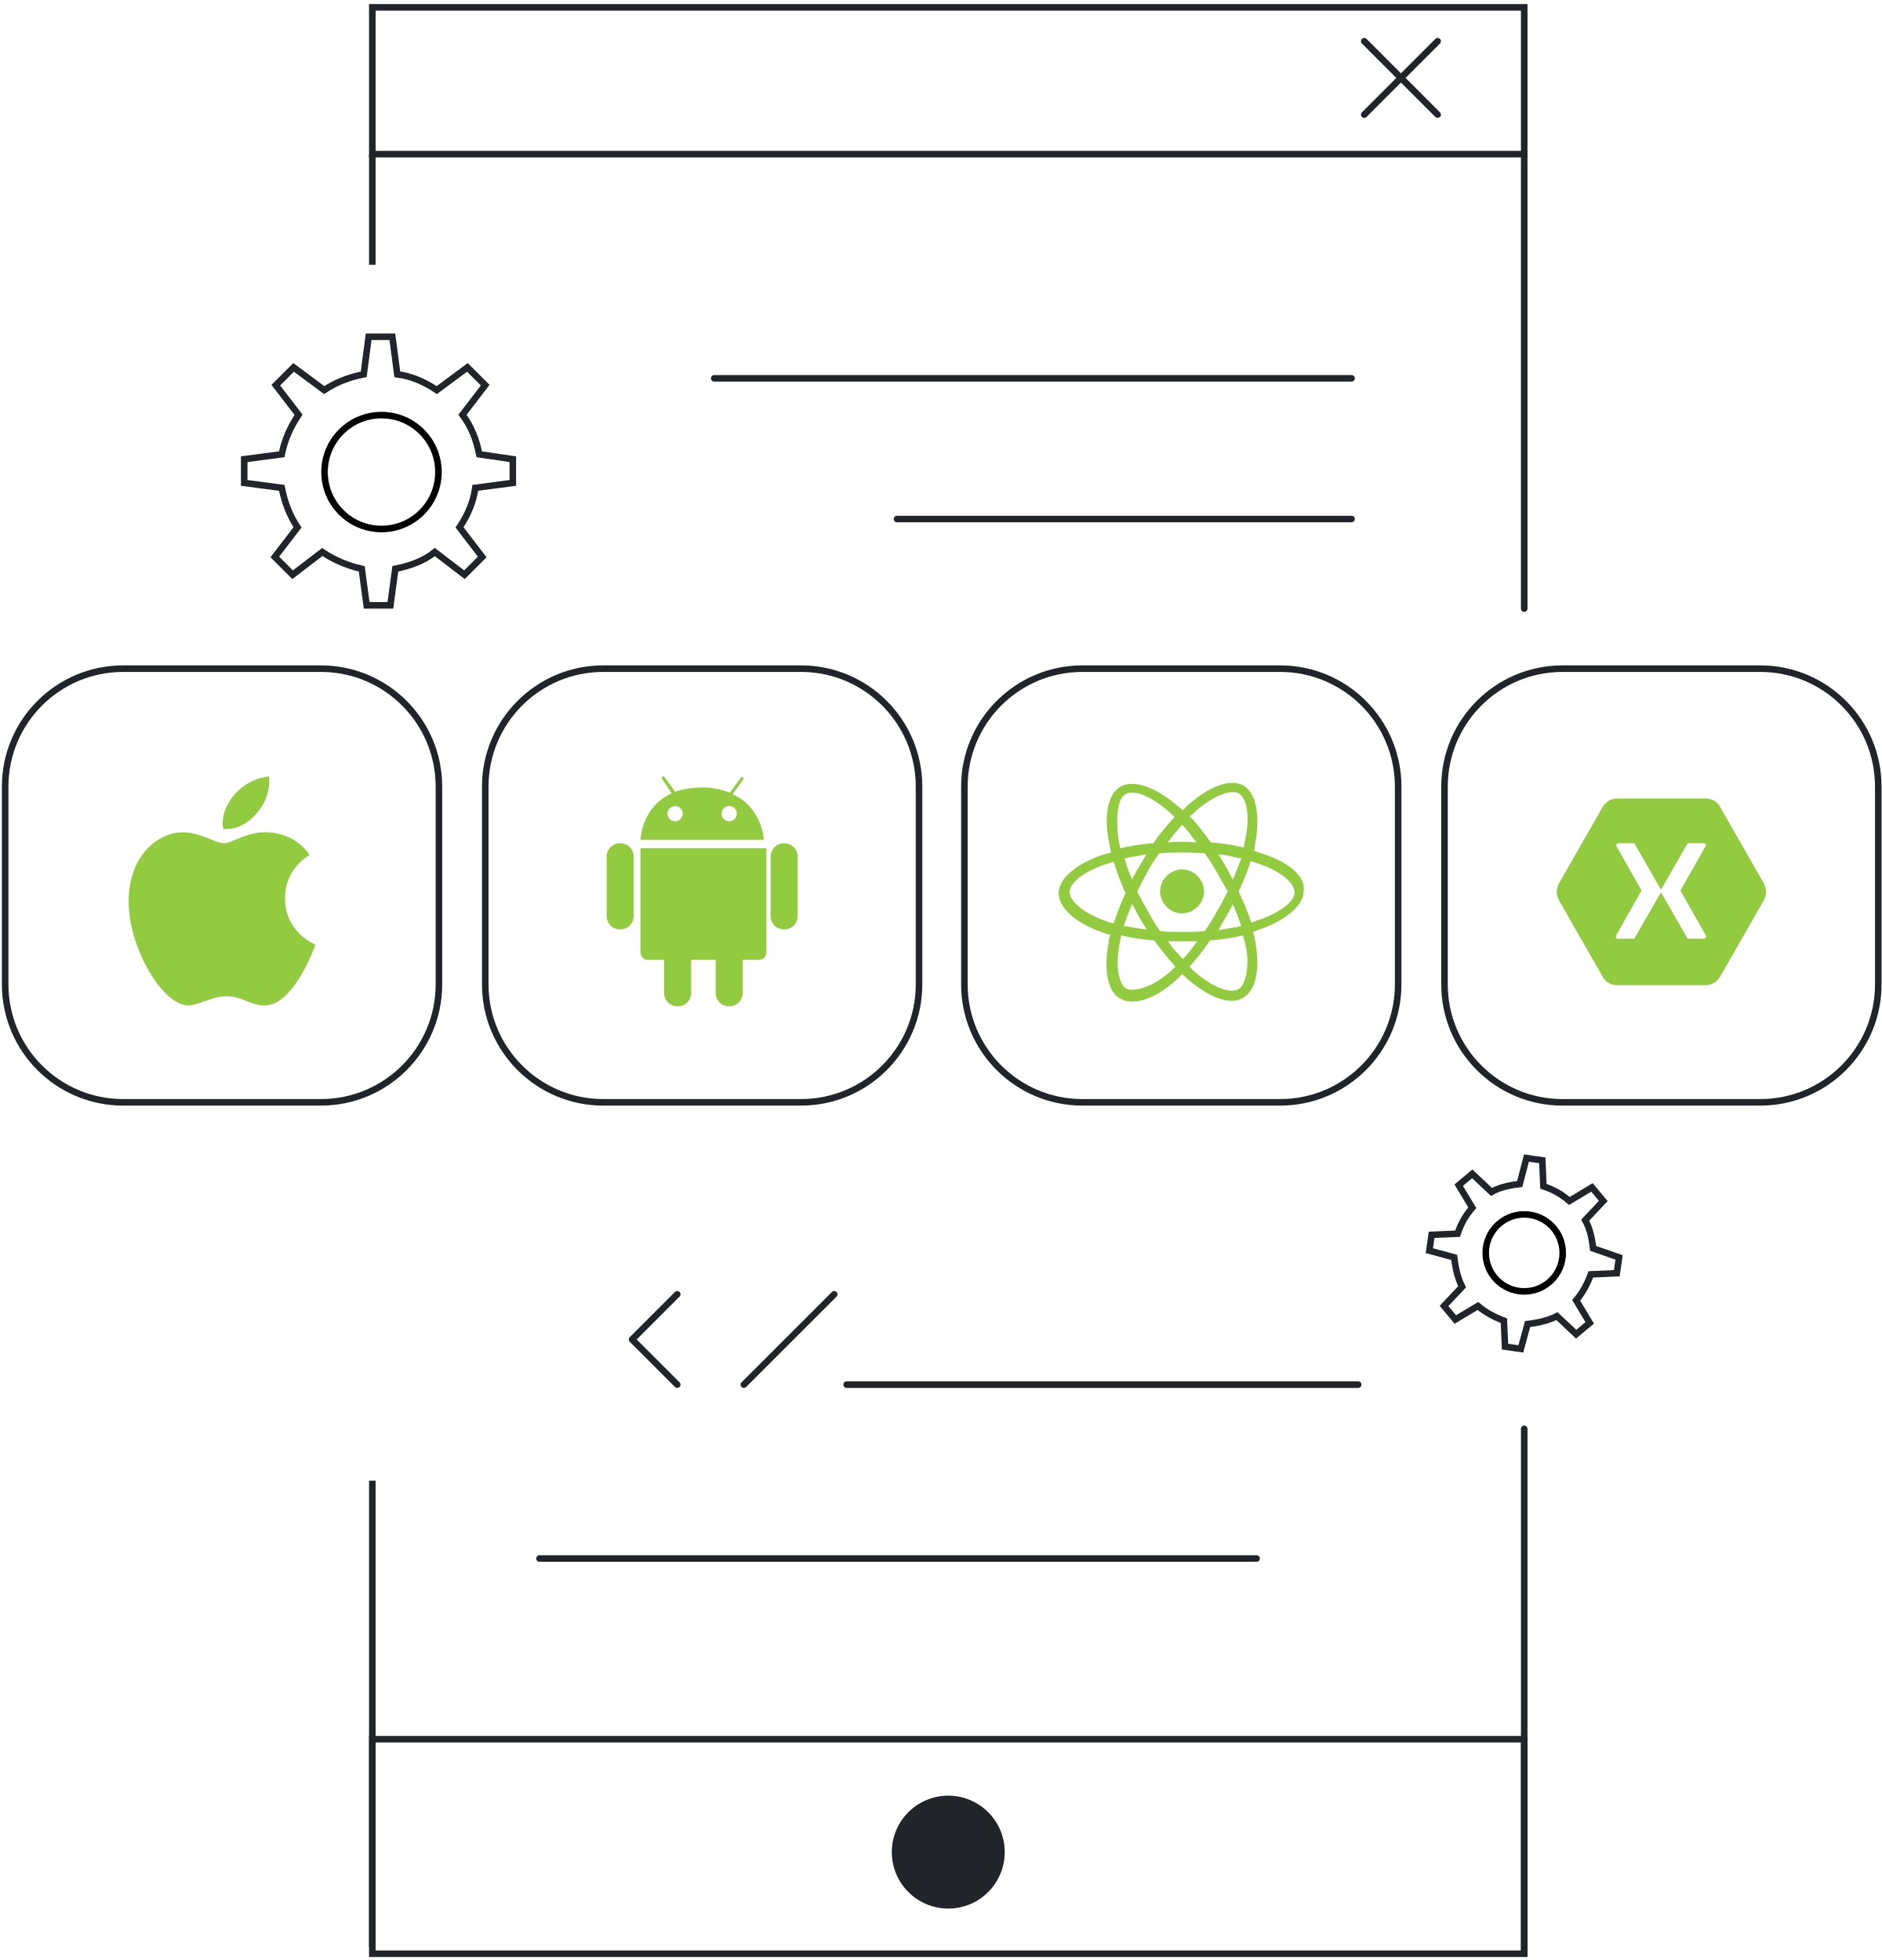
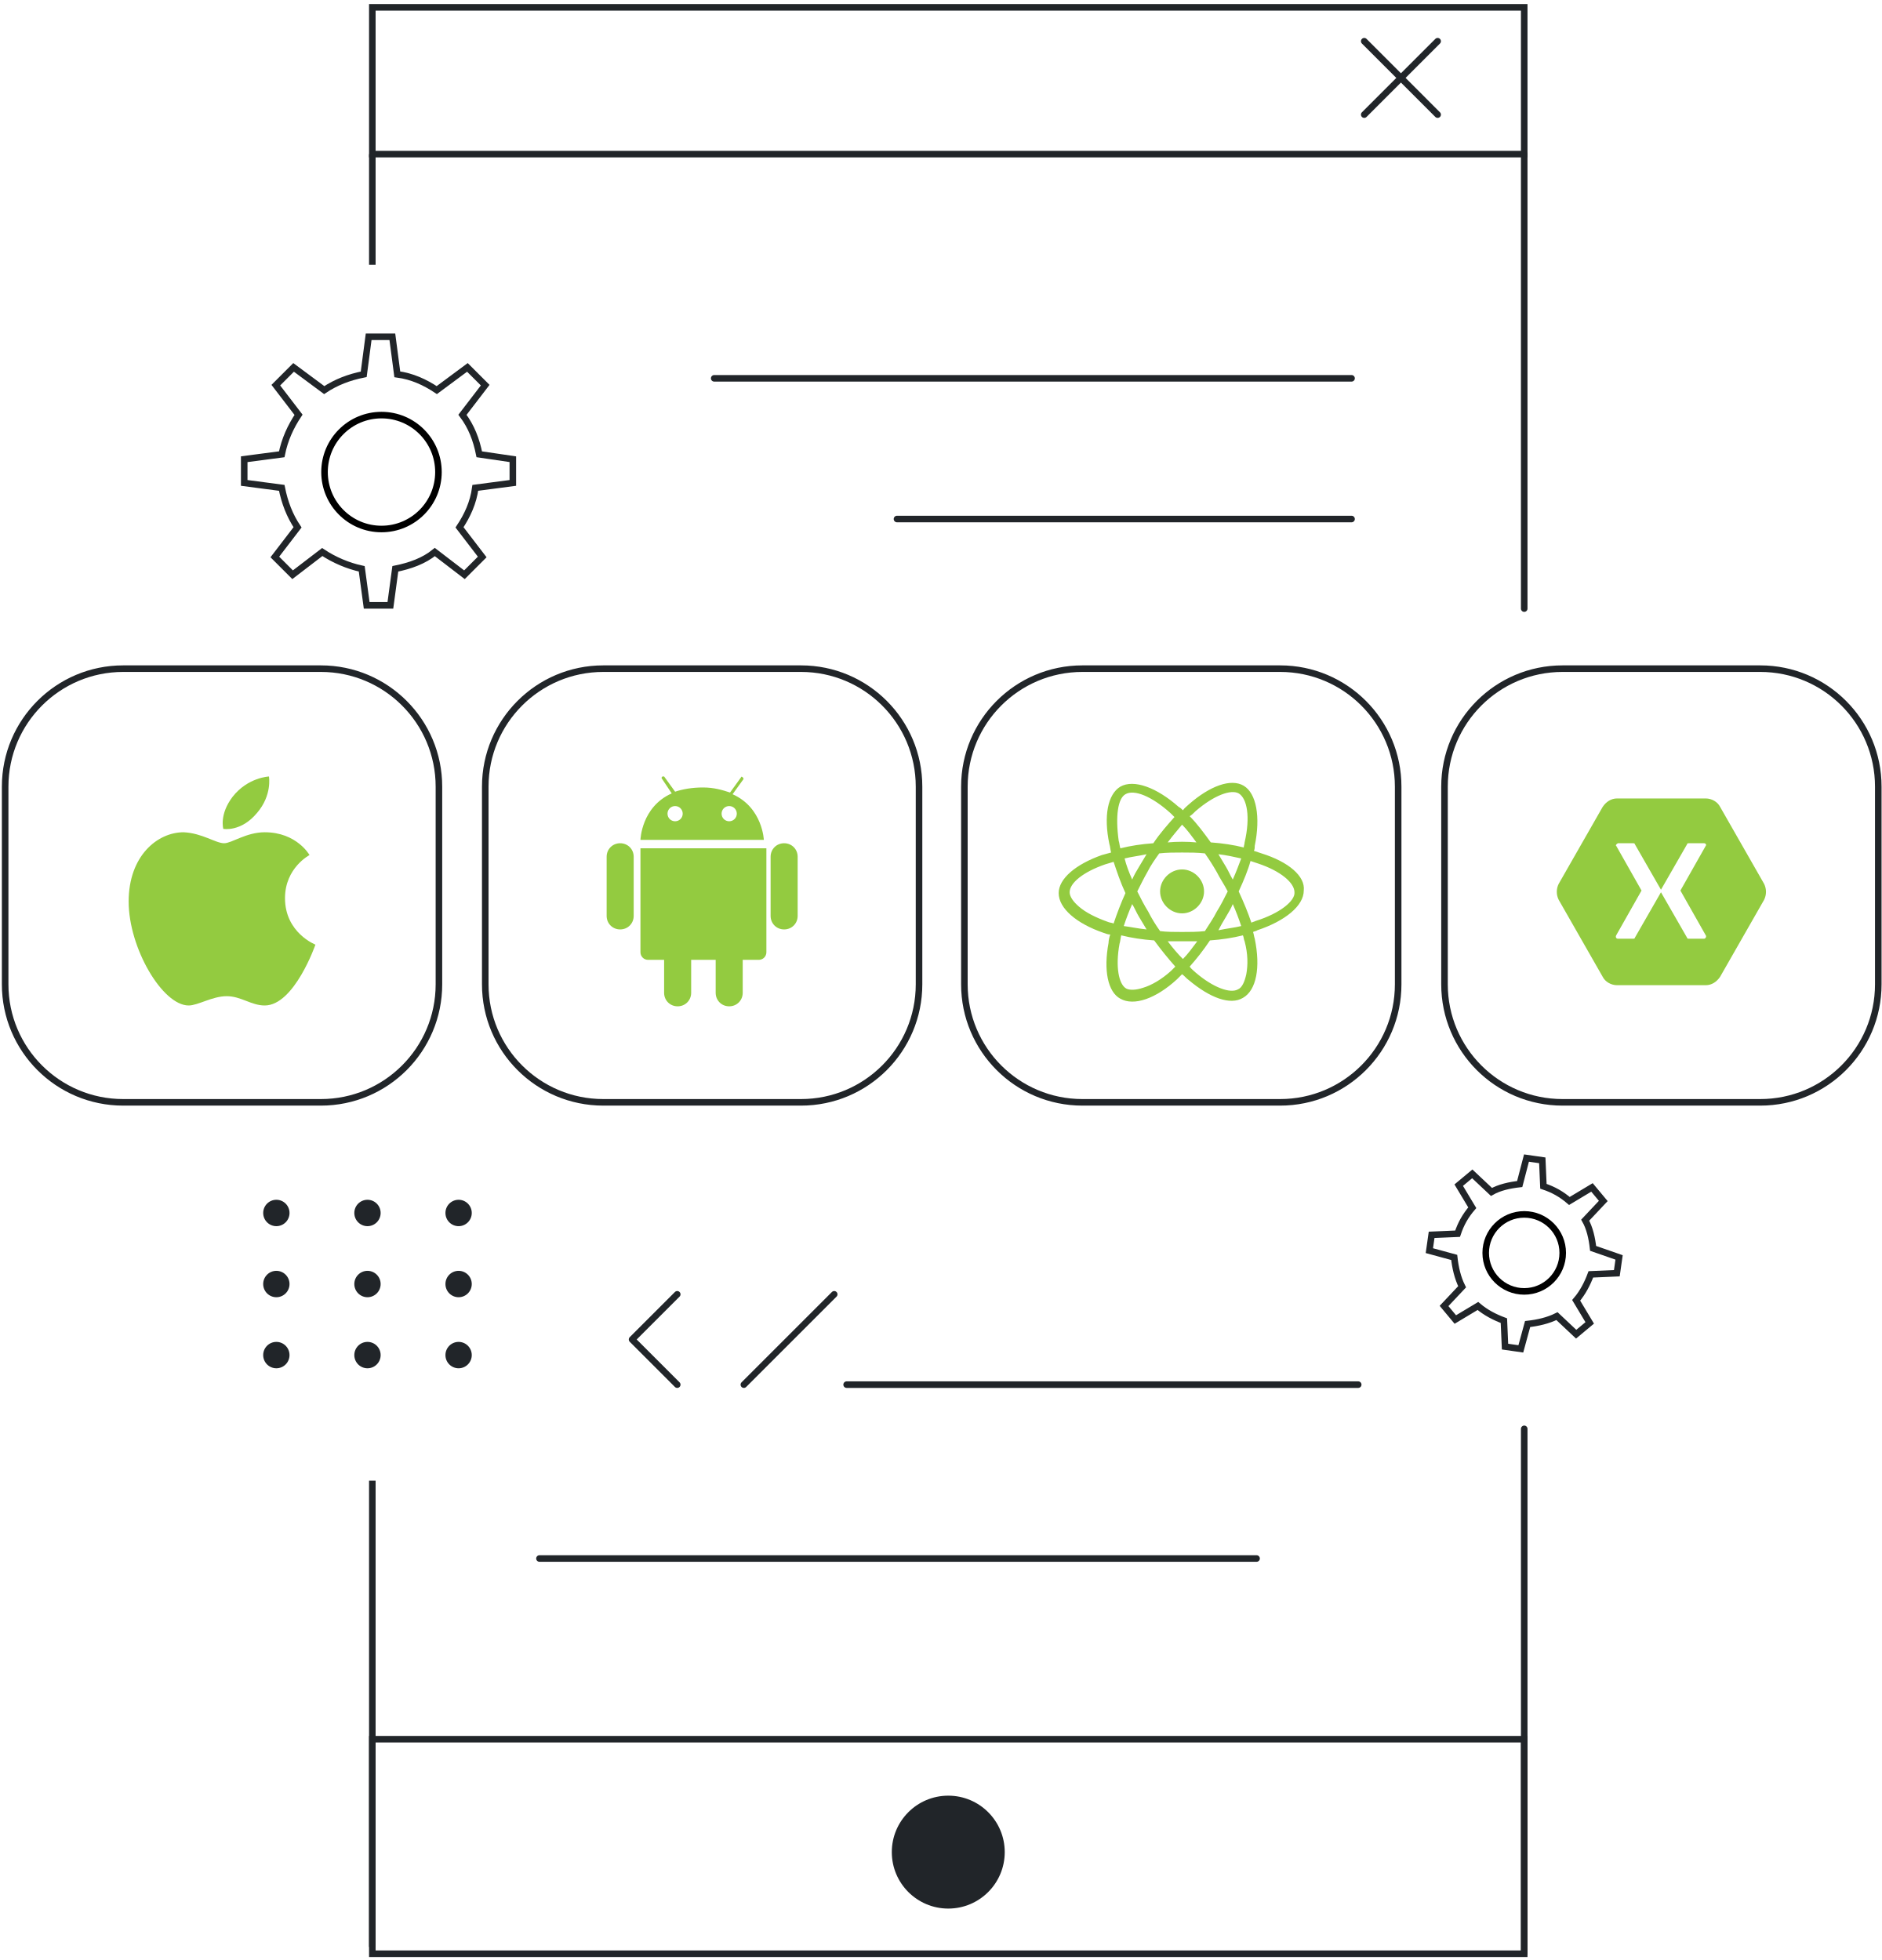
<svg xmlns="http://www.w3.org/2000/svg" width="287" height="299" viewBox="0 0 287 299" fill="none">
+   <path d="M42.15 187.053C43.259 187.053 44.158 186.152 44.158 185.04C44.158 183.928 43.259 183.027 42.15 183.027C41.041 183.027 40.143 183.928 40.143 185.04C40.143 186.152 41.041 187.053 42.15 187.053Z" fill="#212529" />
+   <path d="M56.048 187.053C57.156 187.053 58.055 186.152 58.055 185.04C58.055 183.928 57.156 183.027 56.048 183.027C54.939 183.027 54.04 183.928 54.04 185.04C54.04 186.152 54.939 187.053 56.048 187.053Z" fill="#212529" />
+   <path d="M69.946 187.053C71.054 187.053 71.953 186.152 71.953 185.04C71.953 183.928 71.054 183.027 69.946 183.027C68.837 183.027 67.938 183.928 67.938 185.04C67.938 186.152 68.837 187.053 69.946 187.053Z" fill="#212529" />
+   <path d="M42.149 197.893C43.258 197.893 44.156 196.992 44.156 195.88C44.156 194.768 43.258 193.867 42.149 193.867C41.04 193.867 40.141 194.768 40.141 195.88C40.141 196.992 41.04 197.893 42.149 197.893Z" fill="#212529" />
+   <path d="M56.048 197.893C57.156 197.893 58.055 196.992 58.055 195.88C58.055 194.768 57.156 193.867 56.048 193.867C54.939 193.867 54.04 194.768 54.04 195.88C54.04 196.992 54.939 197.893 56.048 197.893Z" fill="#212529" />
+   <path d="M69.946 197.893C71.054 197.893 71.953 196.992 71.953 195.88C71.953 194.768 71.054 193.867 69.946 193.867C68.837 193.867 67.938 194.768 67.938 195.88C67.938 196.992 68.837 197.893 69.946 197.893Z" fill="#212529" />
+   <path d="M42.149 208.733C43.258 208.733 44.156 207.831 44.156 206.72C44.156 205.608 43.258 204.707 42.149 204.707C41.04 204.707 40.141 205.608 40.141 206.72C40.141 207.831 41.04 208.733 42.149 208.733Z" fill="#212529" />
+   <path d="M56.048 208.733C57.156 208.733 58.055 207.831 58.055 206.72C58.055 205.608 57.156 204.707 56.048 204.707C54.939 204.707 54.04 205.608 54.04 206.72C54.04 207.831 54.939 208.733 56.048 208.733Z" fill="#212529" />
+   <path d="M69.946 208.733C71.054 208.733 71.953 207.831 71.953 206.72C71.953 205.608 71.054 204.707 69.946 204.707C68.837 204.707 67.938 205.608 67.938 206.72C67.938 207.831 68.837 208.733 69.946 208.733Z" fill="#212529" />
  <path d="M103.291 197.449L96.402 204.338L103.291 211.228" stroke="#212529" stroke-miterlimit="10" stroke-linecap="round" stroke-linejoin="round" />
  <path d="M82.278 237.753H191.651" stroke="#212529" stroke-miterlimit="10" stroke-linecap="round" />
  <path d="M129.127 211.228H207.152" stroke="#212529" stroke-miterlimit="10" stroke-linecap="round" />
  <path d="M127.233 197.449L113.453 211.228" stroke="#212529" stroke-miterlimit="10" stroke-linecap="round" />
  <path d="M232.472 1.121H56.786V23.512H232.472V1.121Z" stroke="#212529" stroke-miterlimit="10" />
  <path d="M232.472 265.319H56.786V298.044H232.472V265.319Z" stroke="#212529" stroke-miterlimit="10" />
  <path d="M56.786 225.875V297.011" stroke="#212529" stroke-miterlimit="10" />
  <path d="M208.072 6.288L219.267 17.484" stroke="#212529" stroke-miterlimit="10" stroke-linecap="round" />
  <path d="M219.267 6.288L208.072 17.484" stroke="#212529" stroke-miterlimit="10" stroke-linecap="round" />
  <path d="M144.629 291.155C149.385 291.155 153.241 287.299 153.241 282.543C153.241 277.787 149.385 273.931 144.629 273.931C139.873 273.931 136.017 277.787 136.017 282.543C136.017 287.299 139.873 291.155 144.629 291.155Z" fill="#212529" />
  <path d="M232.473 297.971V217.972" stroke="#212529" stroke-miterlimit="10" stroke-linecap="round" />
  <path d="M56.786 23.512V40.392" stroke="#212529" stroke-miterlimit="10" />
  <path d="M232.472 92.842V23.512" stroke="#212529" stroke-miterlimit="10" stroke-linecap="round" />
  <path d="M206.137 79.177L136.808 79.177" stroke="#212529" stroke-miterlimit="10" stroke-linecap="round" />
  <path d="M206.137 57.713L108.93 57.713" stroke="#212529" stroke-miterlimit="10" stroke-linecap="round" />
  <path d="M48.945 102.004H18.786C8.845 102.004 0.786 110.062 0.786 120.004V150.163C0.786 160.104 8.845 168.163 18.786 168.163H48.945C58.886 168.163 66.945 160.104 66.945 150.163V120.004C66.945 110.062 58.886 102.004 48.945 102.004Z" stroke="#212529" stroke-miterlimit="10" />
  <path d="M122.17 102.004H92.011C82.07 102.004 74.011 110.062 74.011 120.004V150.163C74.011 160.104 82.07 168.163 92.011 168.163H122.17C132.112 168.163 140.17 160.104 140.17 150.163V120.004C140.17 110.062 132.112 102.004 122.17 102.004Z" stroke="#212529" stroke-miterlimit="10" />
  <path d="M195.246 102.004H165.087C155.146 102.004 147.087 110.062 147.087 120.004V150.163C147.087 160.104 155.146 168.163 165.087 168.163H195.246C205.188 168.163 213.246 160.104 213.246 150.163V120.004C213.246 110.062 205.188 102.004 195.246 102.004Z" stroke="#212529" stroke-miterlimit="10" />
  <path d="M268.473 102.004H238.314C228.373 102.004 220.314 110.062 220.314 120.004V150.163C220.314 160.104 228.373 168.163 238.314 168.163H268.473C278.414 168.163 286.473 160.104 286.473 150.163V120.004C286.473 110.062 278.414 102.004 268.473 102.004Z" stroke="#212529" stroke-miterlimit="10" />
  <path fill-rule="evenodd" clip-rule="evenodd" d="M35.477 121.548C37.797 118.583 41.02 118.454 41.02 118.454C41.02 118.454 41.535 121.29 39.215 123.997C36.766 126.962 34.059 126.446 34.059 126.446C34.059 126.446 33.414 124.255 35.477 121.548Z" fill="#93CB40" />
  <path fill-rule="evenodd" clip-rule="evenodd" d="M34.188 128.638C35.348 128.638 37.539 126.962 40.375 126.962C45.273 126.962 47.207 130.442 47.207 130.442C47.207 130.442 43.468 132.376 43.468 137.016C43.468 142.301 48.109 144.106 48.109 144.106C48.109 144.106 44.886 153.387 40.375 153.387C38.312 153.387 36.766 151.969 34.574 151.969C32.383 151.969 30.192 153.387 28.774 153.387C24.778 153.387 19.622 144.621 19.622 137.532C19.622 130.571 24.004 126.962 28 126.962C30.836 127.091 32.898 128.638 34.188 128.638Z" fill="#93CB40" />
  <path d="M111.732 121.161L113.407 118.841C113.407 118.841 113.407 118.712 113.278 118.583C113.149 118.454 113.021 118.454 113.021 118.583L111.345 120.903C110.185 120.517 108.896 120.13 107.22 120.13C105.544 120.13 104.126 120.388 102.966 120.774L101.29 118.454C101.29 118.454 101.162 118.454 101.033 118.454C100.904 118.583 100.904 118.583 100.904 118.712L102.451 121.032C97.81 123.095 97.681 128.122 97.681 128.122H116.501C116.501 128.251 116.372 123.223 111.732 121.161ZM102.966 125.286C102.322 125.286 101.806 124.77 101.806 124.126C101.806 123.481 102.322 122.966 102.966 122.966C103.611 122.966 104.126 123.481 104.126 124.126C104.126 124.77 103.611 125.286 102.966 125.286ZM111.216 125.286C110.571 125.286 110.056 124.77 110.056 124.126C110.056 123.481 110.571 122.966 111.216 122.966C111.86 122.966 112.376 123.481 112.376 124.126C112.376 124.77 111.86 125.286 111.216 125.286ZM119.595 128.637C118.434 128.637 117.532 129.54 117.532 130.7V139.723C117.532 140.883 118.434 141.785 119.595 141.785C120.755 141.785 121.657 140.883 121.657 139.723V130.7C121.657 129.54 120.755 128.637 119.595 128.637ZM94.588 128.637C93.427 128.637 92.525 129.54 92.525 130.7V139.723C92.525 140.883 93.427 141.785 94.588 141.785C95.748 141.785 96.65 140.883 96.65 139.723V130.7C96.65 129.54 95.748 128.637 94.588 128.637ZM97.681 137.145V145.266C97.681 145.91 98.197 146.426 98.841 146.426H101.29V151.453C101.29 152.613 102.193 153.515 103.353 153.515C104.513 153.515 105.415 152.613 105.415 151.453V146.426H109.154V151.453C109.154 152.613 110.056 153.515 111.216 153.515C112.376 153.515 113.278 152.613 113.278 151.453V146.426H115.728C116.372 146.426 116.888 145.91 116.888 145.266V137.145V129.411H97.681V137.145Z" fill="#93CB40" />
  <path d="M192.404 130.184C192.017 130.055 191.631 129.926 191.244 129.798C191.373 129.54 191.373 129.282 191.373 129.024C192.275 124.641 191.631 121.032 189.697 119.872C187.764 118.712 184.541 119.872 181.318 122.708C181.061 122.966 180.674 123.224 180.416 123.61C180.158 123.352 180.029 123.224 179.772 123.095C176.42 120.13 172.94 118.841 170.877 120.001C168.944 121.161 168.299 124.513 169.202 128.766C169.331 129.153 169.331 129.54 169.459 130.055C168.944 130.184 168.557 130.313 168.042 130.442C164.046 131.86 161.468 134.051 161.468 136.243C161.468 138.563 164.174 140.883 168.299 142.301C168.686 142.43 168.944 142.559 169.331 142.559C169.202 142.946 169.073 143.461 169.073 143.848C168.299 147.973 168.944 151.324 170.877 152.355C172.94 153.516 176.291 152.355 179.514 149.391C179.772 149.133 180.029 148.875 180.287 148.617C180.674 148.875 180.932 149.262 181.318 149.52C184.541 152.227 187.635 153.387 189.568 152.227C191.631 151.066 192.275 147.586 191.373 143.203C191.244 142.817 191.244 142.559 191.115 142.172C191.373 142.043 191.631 142.043 191.76 141.914C196.013 140.496 198.849 138.176 198.849 135.856C199.107 133.665 196.529 131.473 192.404 130.184ZM182.35 123.739C185.186 121.29 187.764 120.388 188.924 121.032C190.213 121.806 190.728 124.641 189.826 128.509C189.826 128.766 189.697 129.024 189.697 129.282C188.15 128.895 186.475 128.637 184.67 128.509C183.639 127.091 182.607 125.673 181.447 124.513C181.705 124.384 182.092 123.997 182.35 123.739ZM172.682 137.918C173.069 138.563 173.327 139.207 173.713 139.852C174.1 140.496 174.487 141.141 174.873 141.785C173.584 141.657 172.424 141.399 171.393 141.27C171.78 140.11 172.166 139.078 172.682 137.918ZM172.682 134.18C172.166 133.02 171.78 131.989 171.522 130.958C172.553 130.7 173.713 130.571 174.873 130.313C174.487 130.958 174.1 131.602 173.713 132.247C173.327 132.891 172.94 133.536 172.682 134.18ZM173.455 135.985C173.971 134.954 174.487 133.922 175.002 133.02C175.518 131.989 176.162 131.087 176.807 130.184C177.967 130.055 179.127 130.055 180.287 130.055C181.447 130.055 182.607 130.055 183.768 130.184C184.412 131.087 185.057 132.118 185.572 133.02C186.088 134.051 186.732 134.954 187.248 135.985C186.732 137.016 186.217 138.047 185.572 139.078C185.057 140.11 184.412 141.012 183.768 142.043C182.607 142.172 181.447 142.172 180.287 142.172C179.127 142.172 177.967 142.172 176.936 142.043C176.291 141.141 175.647 140.11 175.131 139.078C174.487 138.047 173.971 137.016 173.455 135.985ZM186.99 139.852C187.377 139.207 187.764 138.563 188.021 137.918C188.537 139.078 188.924 140.11 189.31 141.27C188.279 141.528 186.99 141.657 185.83 141.914C186.217 141.141 186.603 140.496 186.99 139.852ZM188.021 134.18C187.635 133.536 187.377 132.891 186.99 132.247C186.603 131.602 186.217 130.958 185.83 130.313C186.99 130.442 188.15 130.7 189.31 130.958C188.924 131.989 188.537 133.02 188.021 134.18ZM180.287 125.802C181.061 126.575 181.705 127.477 182.479 128.509C181.061 128.38 179.514 128.38 178.096 128.509C178.869 127.477 179.643 126.575 180.287 125.802ZM171.651 121.161C172.94 120.388 175.647 121.419 178.612 124.126C178.74 124.255 178.998 124.513 179.127 124.641C178.096 125.802 176.936 127.091 175.905 128.637C174.1 128.766 172.424 129.024 170.877 129.411C170.748 129.024 170.748 128.637 170.62 128.251C170.104 124.513 170.491 121.806 171.651 121.161ZM169.846 140.883C169.588 140.754 169.202 140.754 168.944 140.625C167.139 139.981 165.592 139.207 164.561 138.305C163.659 137.532 163.143 136.758 163.143 136.114C163.143 134.696 165.206 133.02 168.557 131.86C168.944 131.731 169.459 131.602 169.846 131.473C170.362 133.02 170.877 134.567 171.651 136.243C171.006 137.661 170.362 139.336 169.846 140.883ZM178.612 148.102C177.194 149.391 175.647 150.293 174.358 150.68C173.198 151.066 172.295 151.066 171.78 150.809C170.62 150.164 170.104 147.457 170.748 143.977C170.877 143.59 170.877 143.203 171.006 142.688C172.553 143.074 174.229 143.332 176.033 143.461C177.065 144.879 178.225 146.297 179.256 147.457C178.998 147.715 178.74 147.973 178.612 148.102ZM180.416 146.297C179.643 145.524 178.869 144.621 178.096 143.59C178.869 143.59 179.514 143.59 180.287 143.59C181.061 143.59 181.834 143.59 182.607 143.59C181.834 144.621 181.19 145.524 180.416 146.297ZM190.084 148.617C189.826 149.777 189.439 150.68 188.795 150.937C187.635 151.582 185.057 150.68 182.35 148.359C182.092 148.102 181.705 147.844 181.447 147.457C182.479 146.297 183.51 145.008 184.541 143.461C186.346 143.332 188.021 143.074 189.568 142.688C189.697 142.946 189.697 143.332 189.826 143.59C190.342 145.524 190.342 147.199 190.084 148.617ZM191.502 140.496C191.244 140.625 191.115 140.625 190.857 140.754C190.342 139.207 189.697 137.661 188.924 135.985C189.697 134.309 190.342 132.762 190.728 131.344C191.115 131.473 191.502 131.602 191.888 131.731C195.369 132.891 197.431 134.696 197.431 136.114C197.56 137.403 195.24 139.336 191.502 140.496ZM180.287 139.336C182.092 139.336 183.639 137.789 183.639 135.985C183.639 134.18 182.092 132.633 180.287 132.633C178.483 132.633 176.936 134.18 176.936 135.985C176.936 137.789 178.483 139.336 180.287 139.336Z" fill="#93CB40" />
  <path d="M246.626 121.806C245.724 121.806 244.95 122.321 244.435 123.095L237.732 134.825C237.345 135.598 237.345 136.501 237.732 137.274L244.435 149.004C244.821 149.777 245.724 150.293 246.626 150.293H260.161C261.063 150.293 261.836 149.777 262.352 149.004L269.055 137.274C269.442 136.501 269.442 135.598 269.055 134.825L262.352 123.095C261.965 122.321 261.063 121.806 260.161 121.806H246.626ZM246.755 128.637H249.075C249.204 128.637 249.333 128.637 249.333 128.766L253.329 135.727V135.856V135.727L257.325 128.766C257.325 128.637 257.454 128.637 257.583 128.637H259.903C260.161 128.637 260.29 128.895 260.161 129.024L256.294 135.856L260.161 142.688C260.29 142.817 260.161 143.203 259.903 143.203H257.583C257.454 143.203 257.325 143.203 257.325 143.075L253.329 136.114V135.985V136.114L249.333 143.075C249.333 143.203 249.204 143.203 249.075 143.203H246.755C246.497 143.203 246.368 142.946 246.497 142.688L250.364 135.856L246.497 129.024C246.368 129.024 246.497 128.766 246.755 128.637Z" fill="#93CB40" />
  <path d="M73.096 69.301C72.644 67.042 71.891 65.084 70.535 63.276L74 58.757L72.644 57.402L71.288 56.046L66.619 59.51C64.812 58.305 62.854 57.402 60.594 57.1L59.841 51.377H58.034H56.226L55.473 57.1C53.214 57.552 51.256 58.305 49.448 59.51L44.779 56.046L43.423 57.402L42.068 58.757L45.532 63.276C44.327 65.084 43.423 67.042 42.971 69.301L37.248 70.054V71.862V73.669L42.971 74.422C43.423 76.681 44.176 78.64 45.381 80.447L41.917 84.966L43.273 86.321L44.628 87.677L49.147 84.213C50.954 85.418 53.063 86.321 55.172 86.773L55.925 92.346H57.732H59.54L60.293 86.773C62.552 86.321 64.661 85.568 66.318 84.213L70.837 87.677L72.192 86.321L73.548 84.966L70.084 80.447C71.288 78.64 72.192 76.681 72.493 74.422L78.217 73.669V71.862V70.054L73.096 69.301Z" stroke="#212529" stroke-miterlimit="10" />
  <path d="M66.872 72.012C66.872 76.81 62.983 80.7 58.184 80.7C53.386 80.7 49.496 76.81 49.496 72.012C49.496 67.214 53.386 63.324 58.184 63.324C62.983 63.324 66.872 67.214 66.872 72.012Z" stroke="black" />
  <path d="M242.979 190.442C242.806 188.892 242.462 187.342 241.773 186.136L244.529 183.208L243.668 182.175L242.806 181.141L239.362 183.208C238.156 182.175 236.95 181.486 235.4 180.969L235.228 177.008L234.022 176.835L232.816 176.663L231.783 180.625C230.233 180.797 228.683 181.141 227.477 181.83L224.549 179.074L223.515 179.936L222.482 180.797L224.549 184.242C223.515 185.447 222.826 186.653 222.31 188.203L218.348 188.375L218.176 189.581L218.004 190.787L221.793 191.82C221.965 193.37 222.31 194.921 222.999 196.299L220.243 199.227L221.104 200.26L221.965 201.294L225.41 199.227C226.616 200.26 227.994 200.949 229.372 201.466L229.544 205.427L230.749 205.6L231.955 205.772L232.989 201.983C234.539 201.81 236.089 201.466 237.467 200.777L240.395 203.533L241.428 202.671L242.462 201.81L240.395 198.365C241.428 197.16 242.117 195.782 242.634 194.404L246.596 194.232L246.768 193.026L246.94 191.82L242.979 190.442Z" stroke="#212529" stroke-miterlimit="10" />
  <path d="M238.345 191.131C238.345 194.375 235.715 197.004 232.472 197.004C229.228 197.004 226.599 194.375 226.599 191.131C226.599 187.888 229.228 185.258 232.472 185.258C235.715 185.258 238.345 187.888 238.345 191.131Z" stroke="black" />
</svg>
